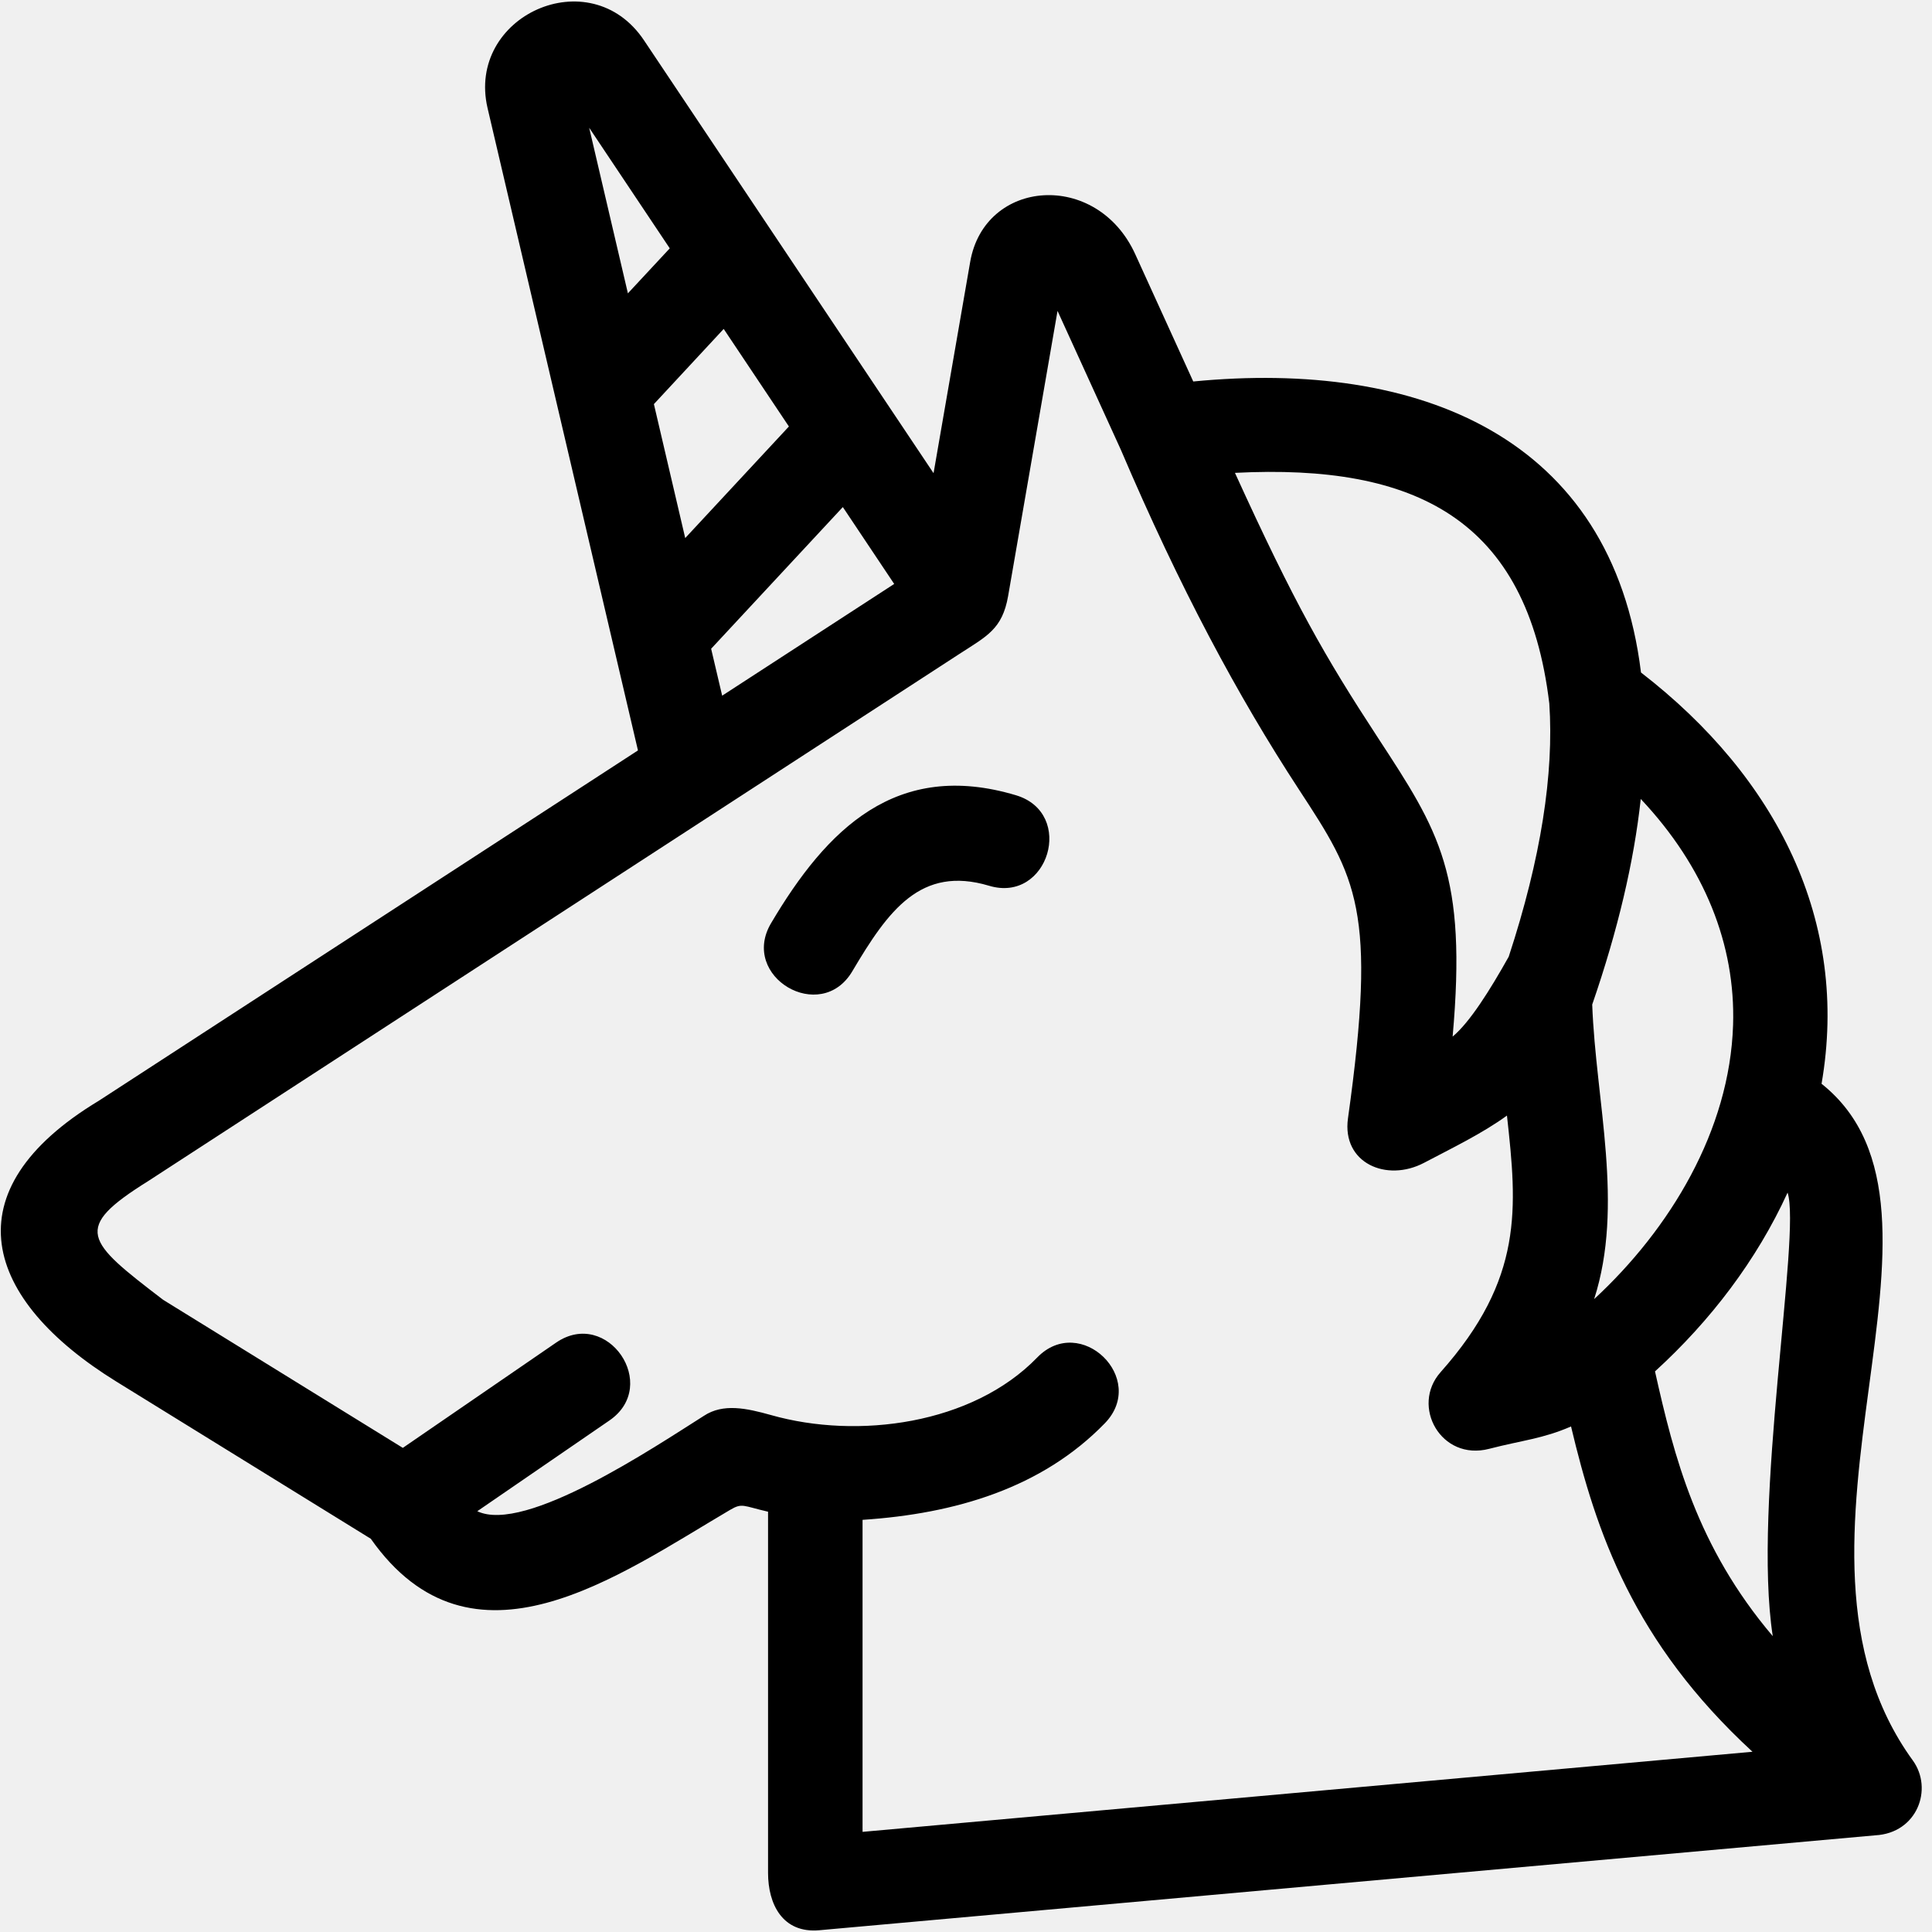
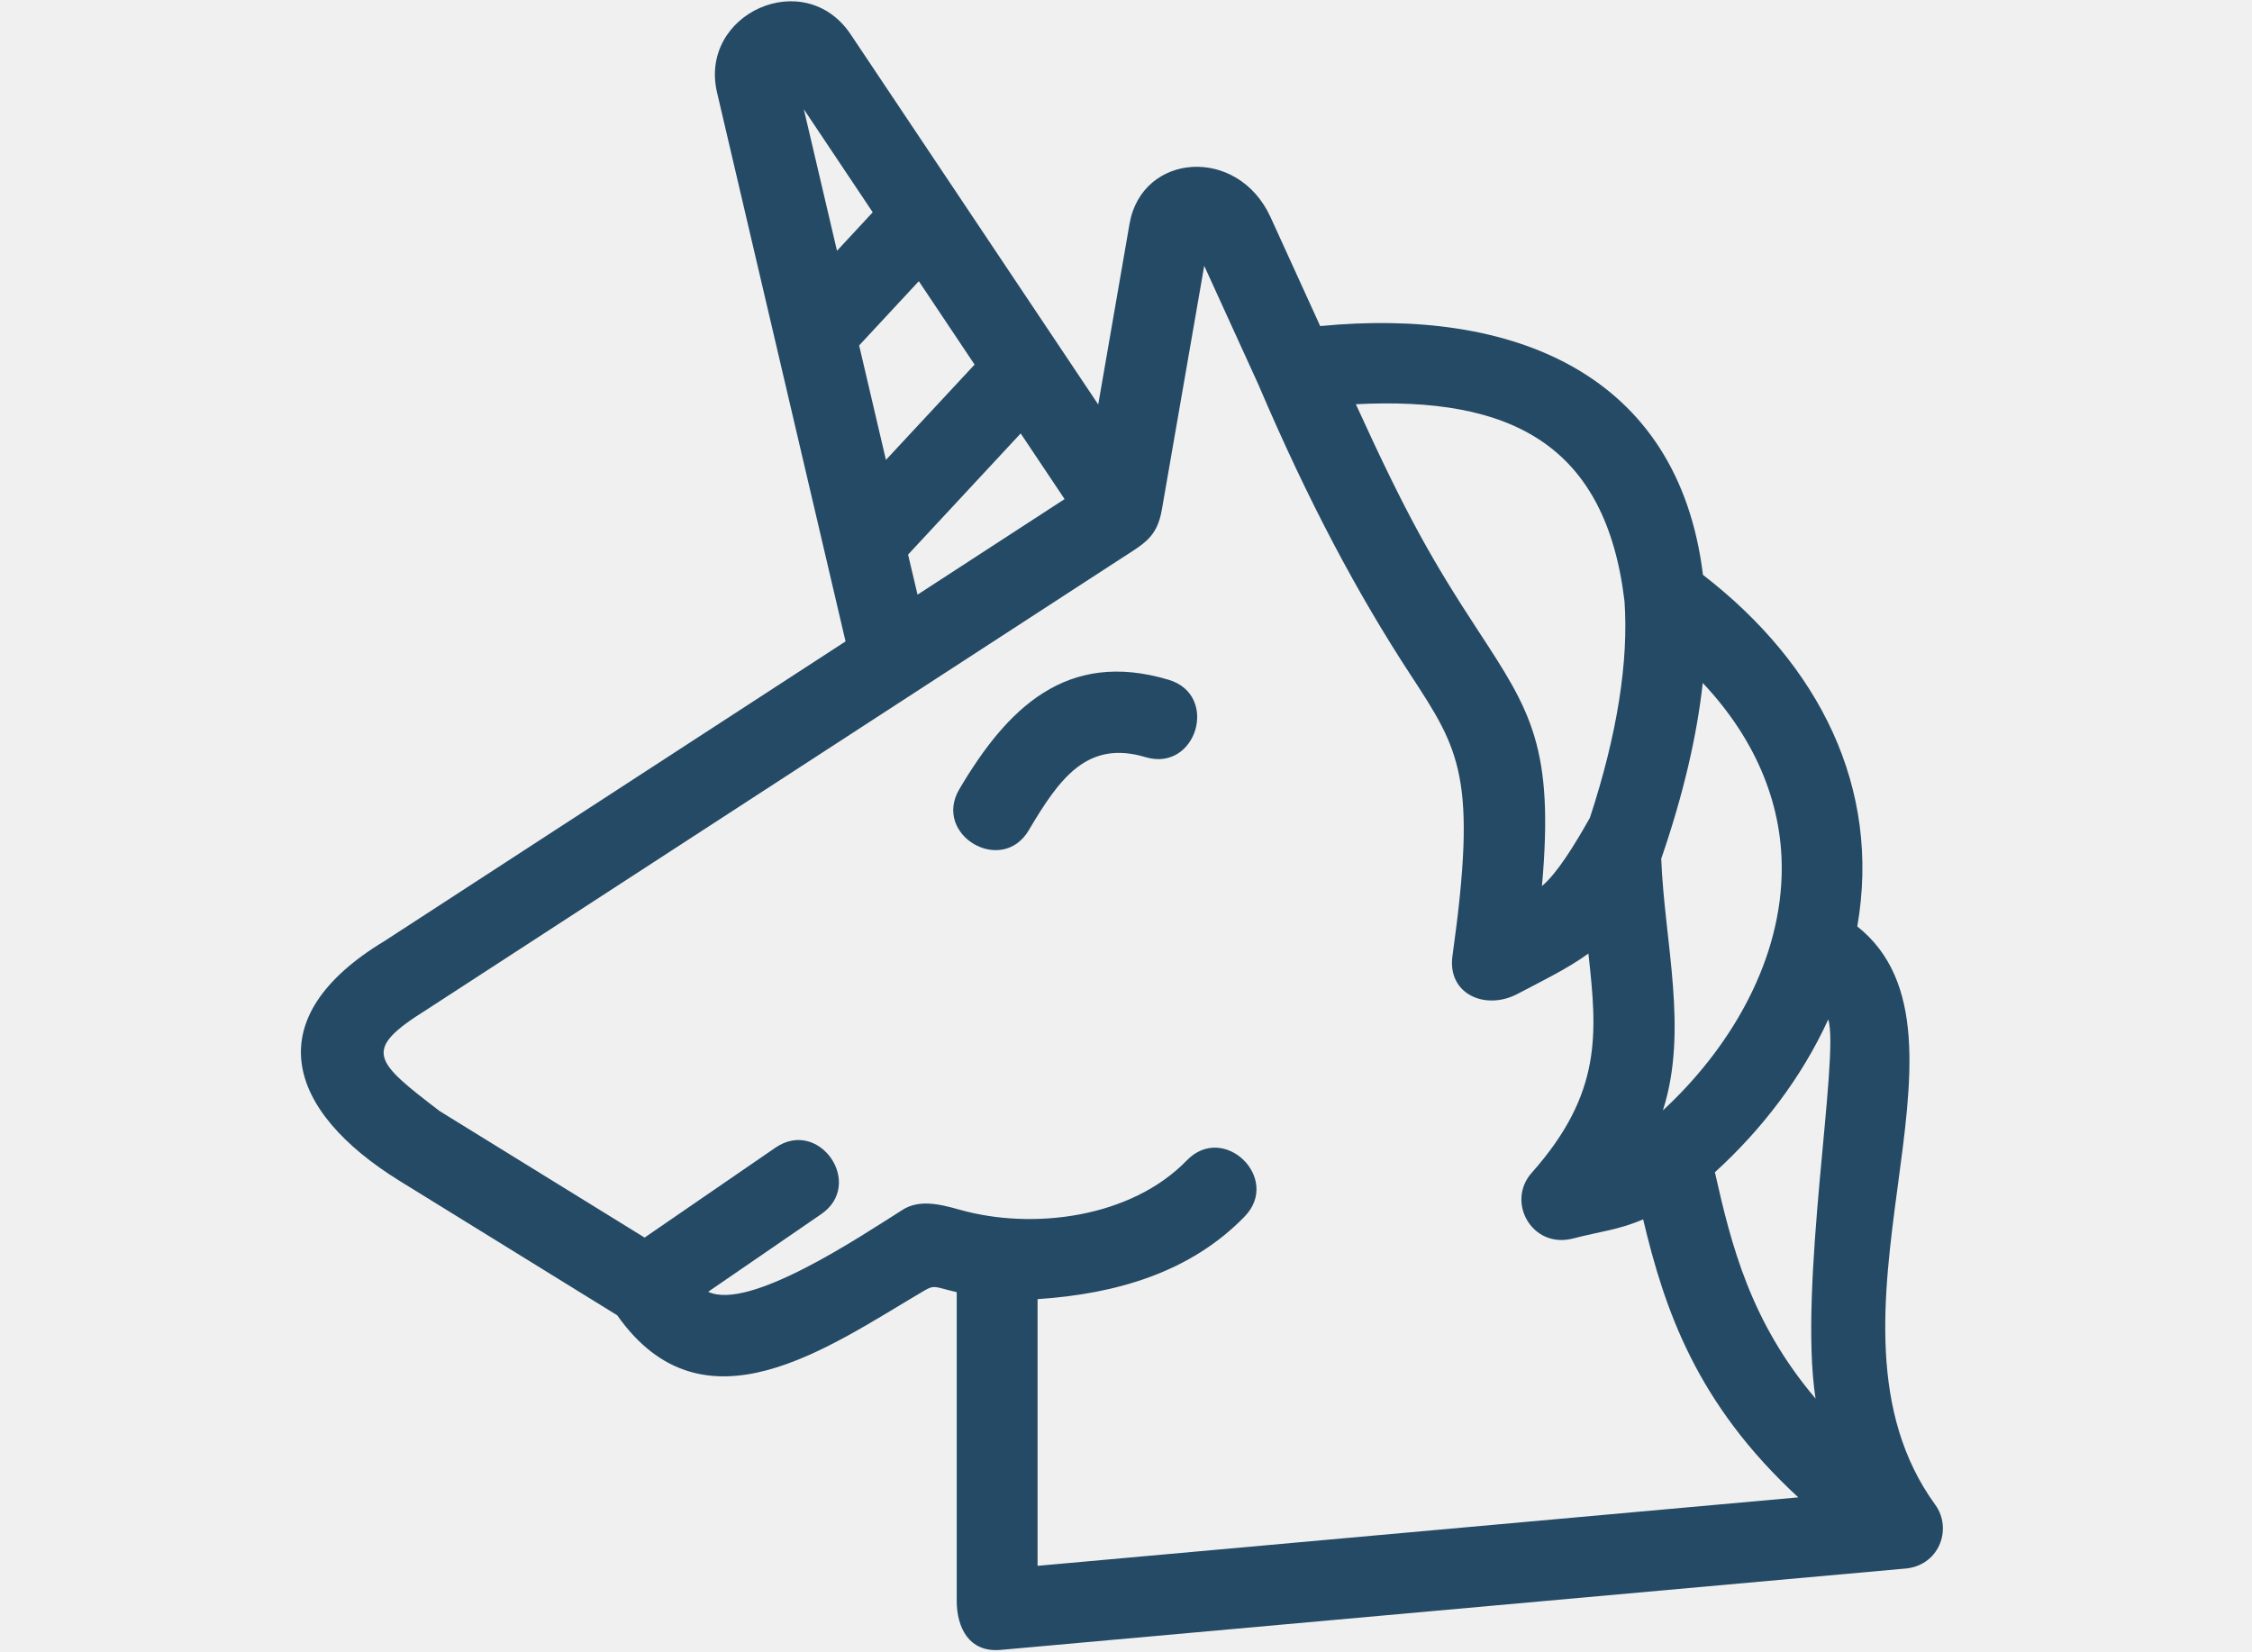
- <svg xmlns="http://www.w3.org/2000/svg" width="24" height="24" viewBox="0 0 24 24" fill="none">
-   <g clip-path="url(#clip0_346_214)">
-     <path d="M9.541 23.266V18.779C9.228 18.707 9.222 18.667 9.07 18.756C7.676 19.576 5.863 20.899 4.606 19.115L1.448 17.164C-0.204 16.144 -0.631 14.795 1.226 13.675L7.925 9.322L6.057 1.344C5.789 0.198 7.329 -0.503 8 0.501L11.597 5.878L12.052 3.253C12.232 2.218 13.626 2.114 14.102 3.157L14.823 4.739C17.619 4.467 20.024 5.418 20.385 8.354C22.076 9.66 22.977 11.448 22.628 13.463C24.626 15.053 21.814 19.186 23.761 21.868C24.018 22.222 23.817 22.771 23.296 22.799L10.178 23.978C9.717 24.019 9.541 23.649 9.541 23.266ZM10.588 12.065C10.195 12.73 9.186 12.133 9.578 11.469C10.27 10.299 11.133 9.434 12.621 9.879C13.361 10.101 13.024 11.225 12.286 11.003C11.438 10.75 11.035 11.309 10.588 12.065ZM8.99 4.086L8.123 5.02L8.512 6.684L9.8 5.298L8.99 4.086ZM7.8 3.644L8.32 3.085L7.319 1.587L7.8 3.644ZM10.47 6.299L8.834 8.059L8.971 8.642L11.108 7.254L10.47 6.299ZM1.839 14.673C0.894 15.263 1.066 15.412 2.027 16.147L5.004 17.986L6.909 16.678C7.544 16.243 8.207 17.209 7.57 17.646L5.929 18.773C6.523 19.056 8.13 17.976 8.744 17.588C8.983 17.43 9.273 17.493 9.58 17.579C10.653 17.883 12.078 17.696 12.885 16.863C13.421 16.311 14.262 17.125 13.725 17.68C12.942 18.486 11.867 18.804 10.715 18.88V22.756L21.77 21.761C20.286 20.394 19.827 19.027 19.516 17.72C19.165 17.873 18.912 17.891 18.498 17.998C17.9 18.153 17.521 17.466 17.896 17.045C18.929 15.883 18.847 15.008 18.72 13.858C18.413 14.081 18.037 14.262 17.69 14.445C17.224 14.69 16.668 14.448 16.745 13.893C17.109 11.296 16.853 10.904 16.136 9.808C15.374 8.643 14.655 7.301 13.924 5.588L13.137 3.862L12.523 7.405C12.451 7.816 12.259 7.902 11.92 8.122L1.839 14.673ZM22.206 14.815C21.823 15.654 21.247 16.409 20.559 17.036C20.797 18.099 21.078 19.212 22.022 20.325C21.767 18.687 22.376 15.331 22.206 14.815ZM21.529 12.731C21.56 11.74 21.178 10.77 20.382 9.925C20.298 10.702 20.098 11.555 19.779 12.479C19.824 13.685 20.178 14.972 19.803 16.138C20.747 15.266 21.488 14.042 21.529 12.731ZM19.246 8.739C18.972 6.451 17.586 5.759 15.341 5.874C16.085 7.506 16.454 8.15 17.118 9.166C17.881 10.333 18.225 10.859 18.045 12.877C18.258 12.7 18.509 12.3 18.742 11.884C19.142 10.666 19.305 9.612 19.246 8.739Z" fill="black" />
+ <svg xmlns="http://www.w3.org/2000/svg" width="30" height="22" viewBox="0 0 30 22" fill="none">
+   <g clip-path="url(#clip0_896_506)">
+     <path d="M12.745 21.327V17.214C12.458 17.148 12.453 17.111 12.314 17.193C11.035 17.945 9.374 19.158 8.222 17.522L5.327 15.734C3.813 14.799 3.421 13.562 5.123 12.536L11.264 8.545L9.552 1.232C9.306 0.182 10.718 -0.461 11.333 0.459L14.63 5.389L15.047 2.982C15.212 2.033 16.49 1.938 16.926 2.894L17.587 4.344C20.151 4.095 22.355 4.967 22.686 7.658C24.236 8.856 25.062 10.494 24.742 12.342C26.573 13.798 23.996 17.588 25.78 20.046C26.016 20.37 25.831 20.874 25.354 20.899L13.33 21.98C12.906 22.018 12.745 21.678 12.745 21.327ZM13.705 11.06C13.345 11.669 12.42 11.122 12.78 10.513C13.413 9.441 14.205 8.648 15.568 9.056C16.247 9.259 15.938 10.289 15.261 10.087C14.484 9.854 14.115 10.367 13.705 11.06ZM12.24 3.746L11.445 4.602L11.802 6.127L12.983 4.857L12.24 3.746ZM11.15 3.341L11.626 2.828L10.708 1.455L11.15 3.341ZM13.597 5.774L12.097 7.388L12.223 7.922L14.182 6.649L13.597 5.774ZM5.685 13.45C4.819 13.991 4.977 14.128 5.857 14.802L8.587 16.487L10.332 15.288C10.915 14.89 11.523 15.776 10.938 16.176L9.434 17.209C9.978 17.468 11.452 16.478 12.015 16.123C12.234 15.978 12.5 16.035 12.781 16.115C13.765 16.393 15.071 16.222 15.811 15.458C16.302 14.951 17.073 15.699 16.58 16.207C15.863 16.946 14.877 17.238 13.822 17.307V20.86L23.956 19.948C22.595 18.694 22.174 17.441 21.889 16.244C21.567 16.384 21.335 16.401 20.956 16.499C20.408 16.641 20.061 16.011 20.404 15.625C21.351 14.559 21.276 13.757 21.16 12.703C20.878 12.908 20.533 13.073 20.215 13.241C19.788 13.466 19.278 13.244 19.349 12.735C19.682 10.354 19.448 9.996 18.791 8.991C18.092 7.923 17.433 6.693 16.763 5.122L16.042 3.541L15.478 6.788C15.413 7.165 15.237 7.243 14.926 7.446L5.685 13.45ZM24.355 13.581C24.004 14.35 23.476 15.042 22.845 15.617C23.064 16.591 23.32 17.611 24.186 18.632C23.953 17.13 24.511 14.054 24.355 13.581ZM23.734 11.67C23.763 10.762 23.413 9.873 22.683 9.098C22.605 9.81 22.422 10.593 22.13 11.44C22.172 12.544 22.496 13.725 22.152 14.793C23.017 13.994 23.697 12.872 23.734 11.67ZM21.641 8.011C21.391 5.914 20.12 5.28 18.062 5.385C18.744 6.881 19.082 7.471 19.691 8.402C20.391 9.472 20.706 9.955 20.541 11.804C20.736 11.642 20.966 11.275 21.18 10.894C21.546 9.778 21.696 8.811 21.641 8.011Z" fill="#244A65" />
  </g>
  <defs>
-     <clipPath id="clip0_346_214">
-       <rect width="24" height="24" fill="white" />
+     <clipPath id="clip0_896_506">
+       <rect width="22" height="22" fill="white" transform="translate(4)" />
    </clipPath>
  </defs>
</svg>
